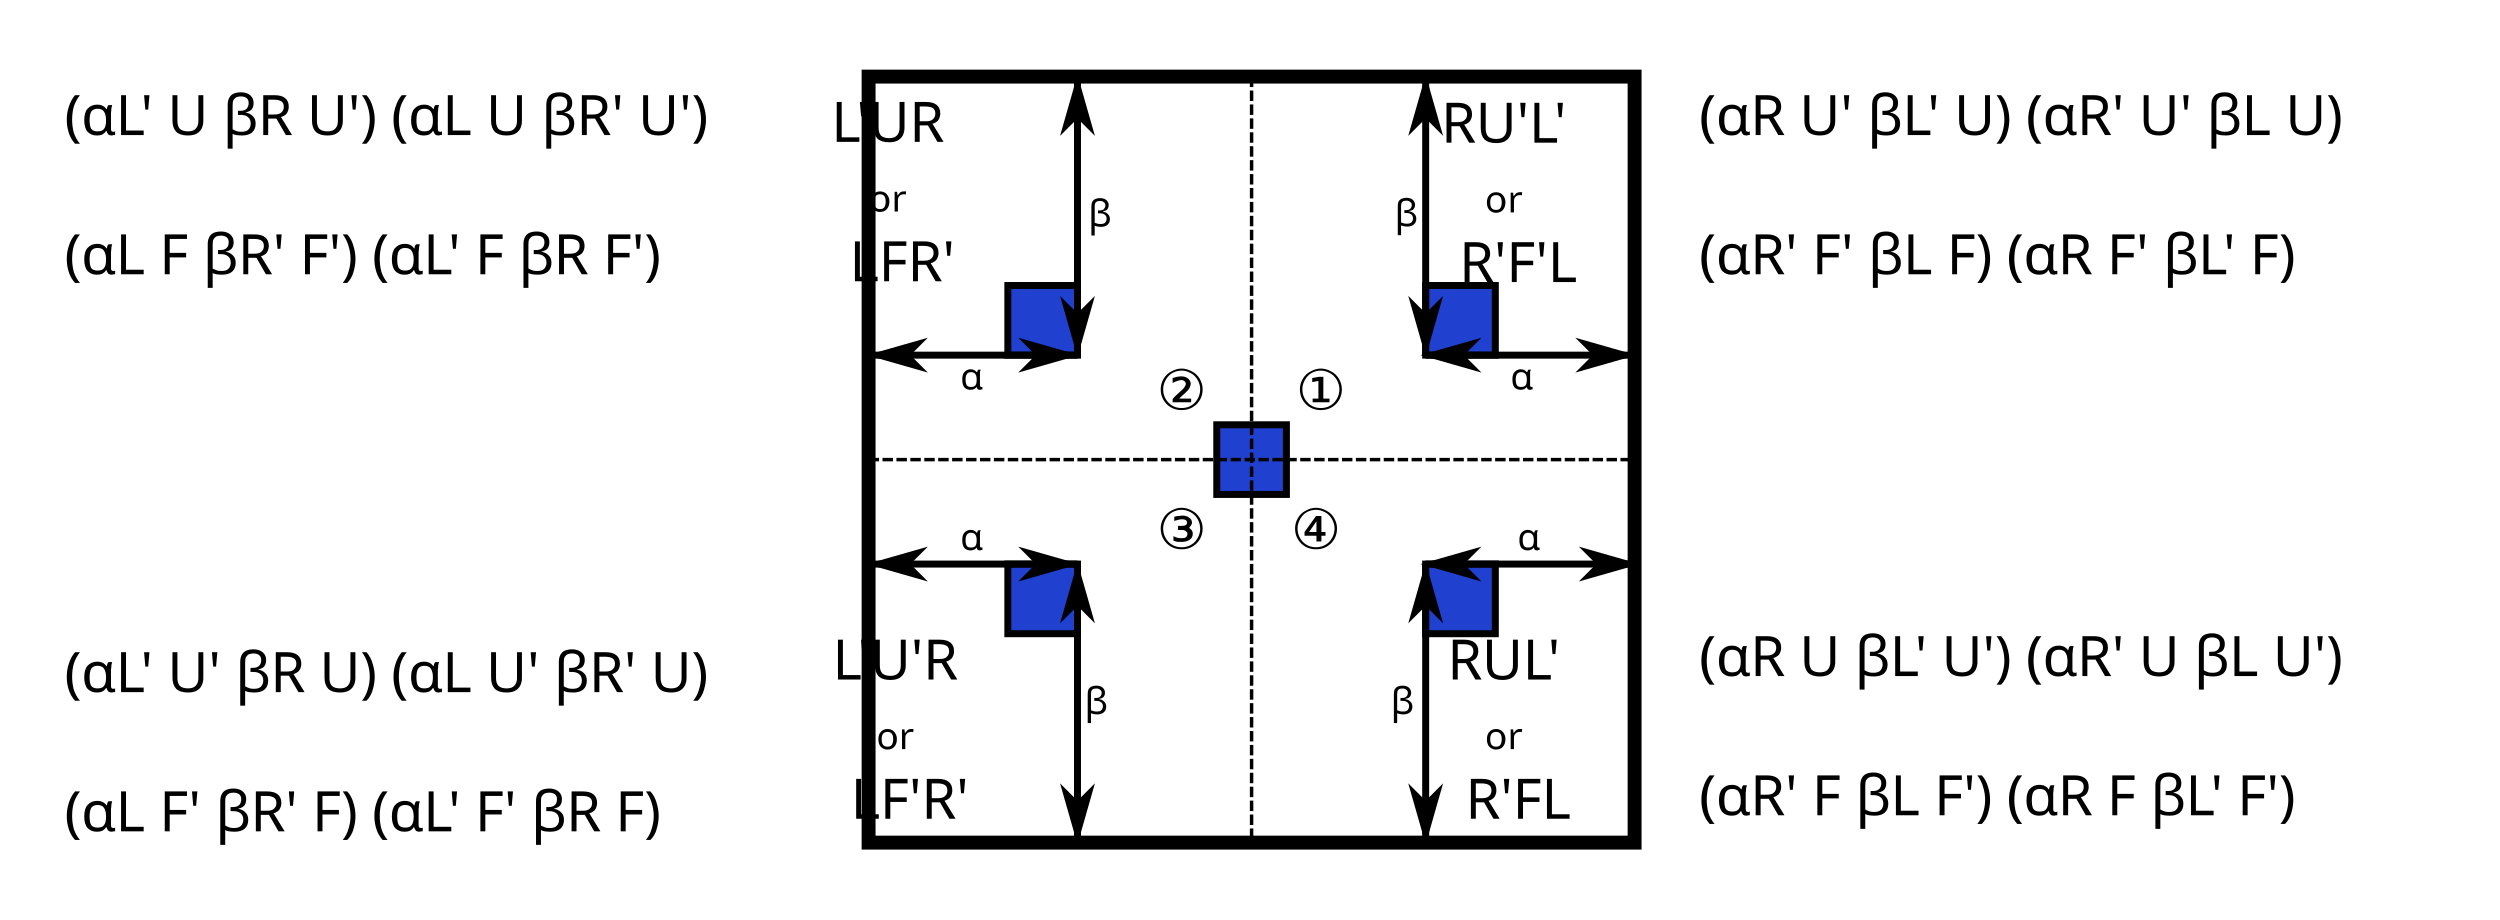
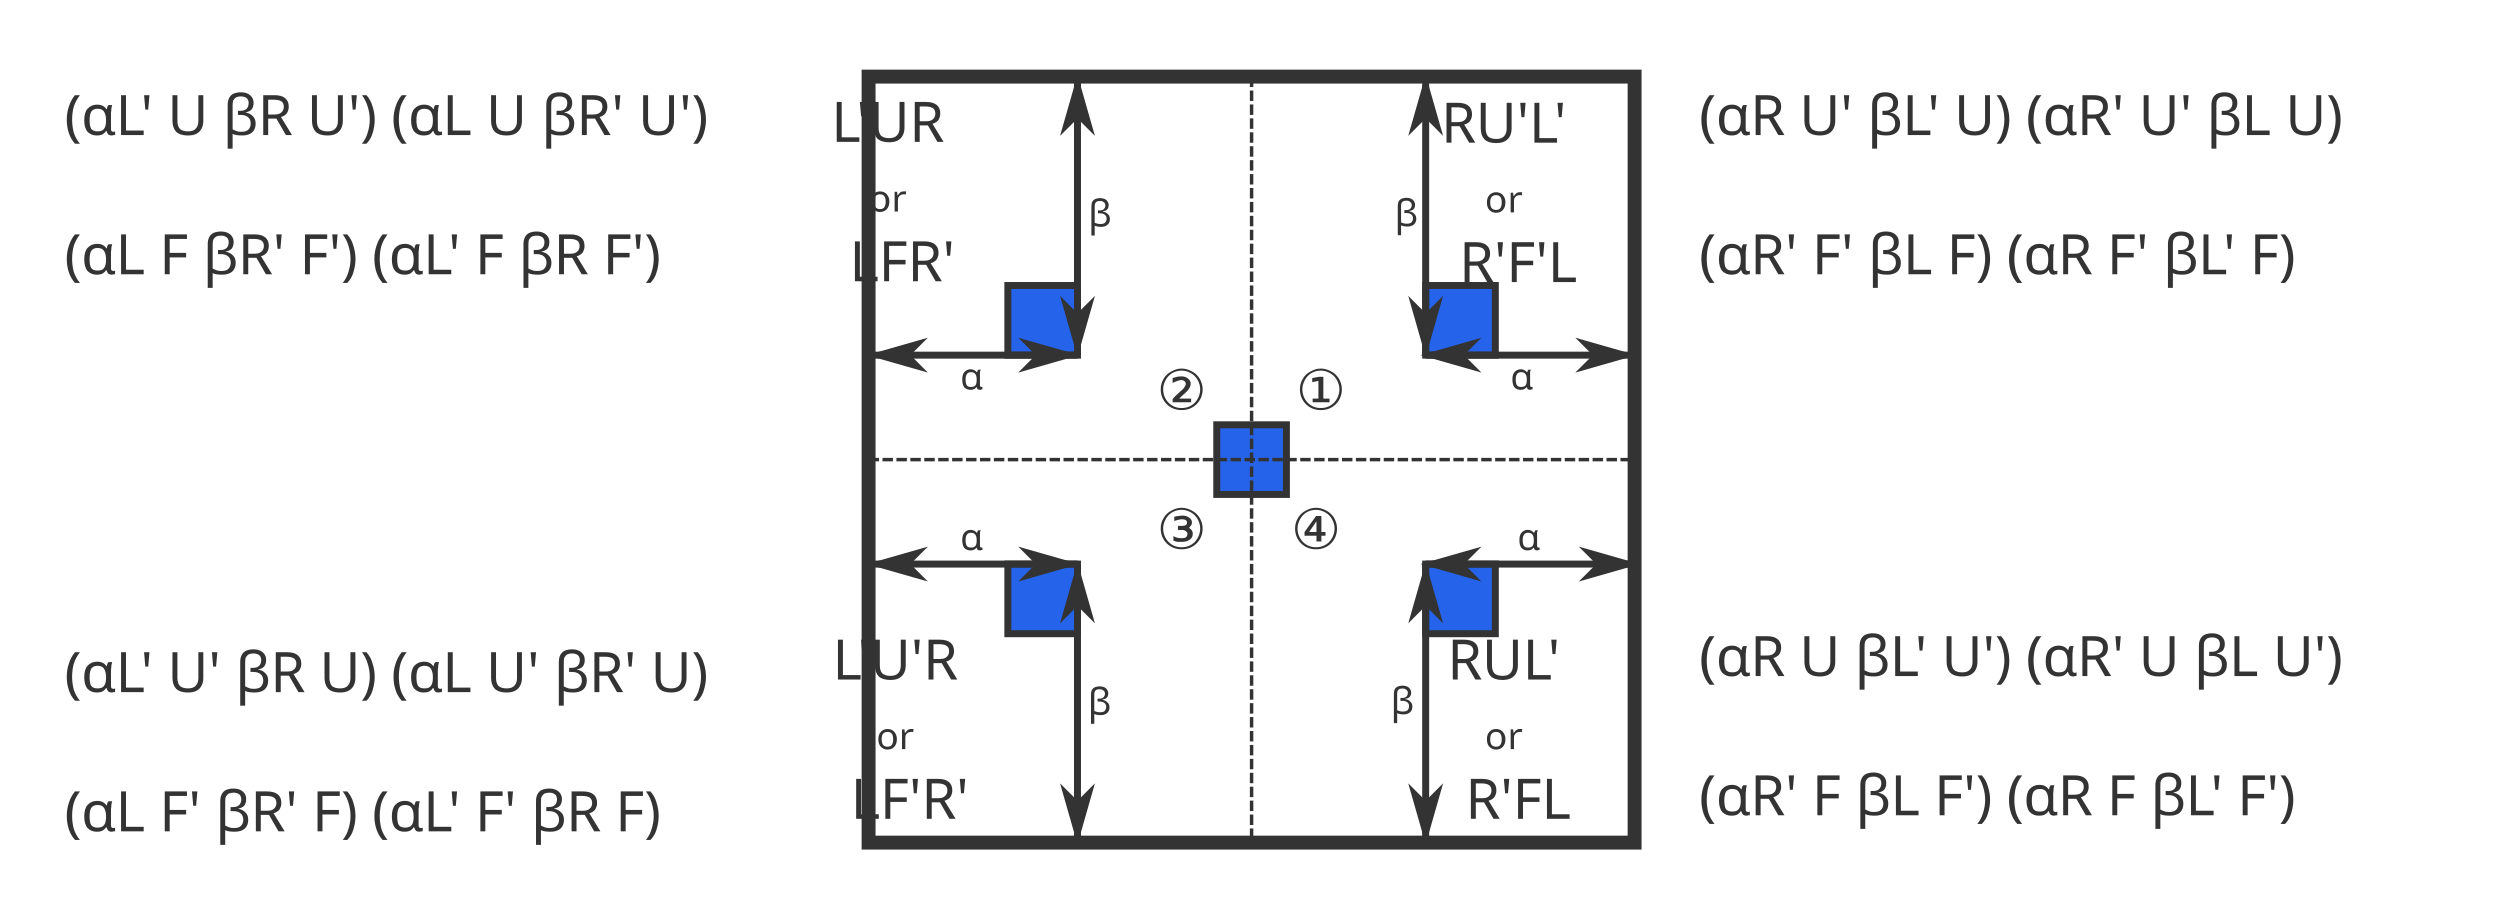
- <svg xmlns="http://www.w3.org/2000/svg" width="359" height="132" viewBox="0 0 94.985 34.925" version="1.1" id="svg1">
+ <svg xmlns="http://www.w3.org/2000/svg" viewBox="0 0 94.985 34.925" version="1.1" id="svg1">
  <defs id="defs1">
    <marker style="overflow:visible" id="marker17" refX="5.5" refY="0" orient="auto-start-reverse" markerWidth="1" markerHeight="1" viewBox="0 0 1 1" preserveAspectRatio="xMidYMid">
      <path style="fill:context-stroke;fill-rule:evenodd;stroke:none" d="M 0,0 5,-5 -12.5,0 5,5 Z" transform="scale(-0.5)" id="path17" />
    </marker>
    <marker style="overflow:visible" id="marker16" refX="5.5" refY="0" orient="auto-start-reverse" markerWidth="1" markerHeight="1" viewBox="0 0 1 1" preserveAspectRatio="xMidYMid">
      <path style="fill:context-stroke;fill-rule:evenodd;stroke:none" d="M 0,0 5,-5 -12.5,0 5,5 Z" transform="scale(-0.5)" id="path16" />
    </marker>
    <marker style="overflow:visible" id="marker15" refX="6" refY="0" orient="auto-start-reverse" markerWidth="1" markerHeight="1" viewBox="0 0 1 1" preserveAspectRatio="xMidYMid">
      <path style="fill:context-stroke;fill-rule:evenodd;stroke:none" d="M 0,0 5,-5 -12.5,0 5,5 Z" transform="scale(-0.5)" id="path15" />
    </marker>
    <marker style="overflow:visible" id="DartArrow" refX="6" refY="0" orient="auto-start-reverse" markerWidth="1" markerHeight="1" viewBox="0 0 1 1" preserveAspectRatio="xMidYMid">
      <path style="fill:context-stroke;fill-rule:evenodd;stroke:none" d="M 0,0 5,-5 -12.5,0 5,5 Z" transform="scale(-0.5)" id="path14" />
    </marker>
    <marker style="overflow:visible" id="marker16-0" refX="5.5" refY="0" orient="auto-start-reverse" markerWidth="1" markerHeight="1" viewBox="0 0 1 1" preserveAspectRatio="xMidYMid">
      <path style="fill:context-stroke;fill-rule:evenodd;stroke:none" d="M 0,0 5,-5 -12.5,0 5,5 Z" transform="scale(-0.5)" id="path16-2" />
    </marker>
    <marker style="overflow:visible" id="marker17-3" refX="6" refY="0" orient="auto-start-reverse" markerWidth="1" markerHeight="1" viewBox="0 0 1 1" preserveAspectRatio="xMidYMid">
      <path style="fill:context-stroke;fill-rule:evenodd;stroke:none" d="M 0,0 5,-5 -12.5,0 5,5 Z" transform="scale(-0.5)" id="path17-9" />
    </marker>
    <marker style="overflow:visible" id="marker16-9" refX="6" refY="0" orient="auto-start-reverse" markerWidth="1" markerHeight="1" viewBox="0 0 1 1" preserveAspectRatio="xMidYMid">
      <path style="fill:context-stroke;fill-rule:evenodd;stroke:none" d="M 0,0 5,-5 -12.5,0 5,5 Z" transform="scale(-0.5)" id="path16-8" />
    </marker>
    <marker style="overflow:visible" id="marker17-6" refX="6" refY="0" orient="auto-start-reverse" markerWidth="1" markerHeight="1" viewBox="0 0 1 1" preserveAspectRatio="xMidYMid">
      <path style="fill:context-stroke;fill-rule:evenodd;stroke:none" d="M 0,0 5,-5 -12.5,0 5,5 Z" transform="scale(-0.5)" id="path17-5" />
    </marker>
    <marker style="overflow:visible" id="marker16-03" refX="6" refY="0" orient="auto-start-reverse" markerWidth="1" markerHeight="1" viewBox="0 0 1 1" preserveAspectRatio="xMidYMid">
      <path style="fill:context-stroke;fill-rule:evenodd;stroke:none" d="M 0,0 5,-5 -12.5,0 5,5 Z" transform="scale(-0.5)" id="path16-9" />
    </marker>
    <marker style="overflow:visible" id="marker17-9" refX="6" refY="0" orient="auto-start-reverse" markerWidth="1" markerHeight="1" viewBox="0 0 1 1" preserveAspectRatio="xMidYMid">
      <path style="fill:context-stroke;fill-rule:evenodd;stroke:none" d="M 0,0 5,-5 -12.5,0 5,5 Z" transform="scale(-0.5)" id="path17-91" />
    </marker>
    <marker style="overflow:visible" id="DartArrow-5" refX="6" refY="0" orient="auto-start-reverse" markerWidth="1" markerHeight="1" viewBox="0 0 1 1" preserveAspectRatio="xMidYMid">
      <path style="fill:context-stroke;fill-rule:evenodd;stroke:none" d="M 0,0 5,-5 -12.5,0 5,5 Z" transform="scale(-0.5)" id="path14-5" />
    </marker>
    <marker style="overflow:visible" id="marker15-8" refX="6" refY="0" orient="auto-start-reverse" markerWidth="1" markerHeight="1" viewBox="0 0 1 1" preserveAspectRatio="xMidYMid">
      <path style="fill:context-stroke;fill-rule:evenodd;stroke:none" d="M 0,0 5,-5 -12.5,0 5,5 Z" transform="scale(-0.5)" id="path15-1" />
    </marker>
    <marker style="overflow:visible" id="DartArrow-8" refX="6" refY="0" orient="auto-start-reverse" markerWidth="1" markerHeight="1" viewBox="0 0 1 1" preserveAspectRatio="xMidYMid">
      <path style="fill:context-stroke;fill-rule:evenodd;stroke:none" d="M 0,0 5,-5 -12.5,0 5,5 Z" transform="scale(-0.5)" id="path14-4" />
    </marker>
    <marker style="overflow:visible" id="marker15-80" refX="6" refY="0" orient="auto-start-reverse" markerWidth="1" markerHeight="1" viewBox="0 0 1 1" preserveAspectRatio="xMidYMid">
      <path style="fill:context-stroke;fill-rule:evenodd;stroke:none" d="M 0,0 5,-5 -12.5,0 5,5 Z" transform="scale(-0.5)" id="path15-4" />
    </marker>
    <marker style="overflow:visible" id="DartArrow-6" refX="6" refY="0" orient="auto-start-reverse" markerWidth="1" markerHeight="1" viewBox="0 0 1 1" preserveAspectRatio="xMidYMid">
      <path style="fill:context-stroke;fill-rule:evenodd;stroke:none" d="M 0,0 5,-5 -12.5,0 5,5 Z" transform="scale(-0.5)" id="path14-9" />
    </marker>
    <marker style="overflow:visible" id="marker15-4" refX="6" refY="0" orient="auto-start-reverse" markerWidth="1" markerHeight="1" viewBox="0 0 1 1" preserveAspectRatio="xMidYMid">
      <path style="fill:context-stroke;fill-rule:evenodd;stroke:none" d="M 0,0 5,-5 -12.5,0 5,5 Z" transform="scale(-0.5)" id="path15-13" />
    </marker>
  </defs>
  <g id="layer1" transform="translate(-4.04105,-15.61042)">
-     <rect style="fill:#2040d0;fill-opacity:1;stroke:#000000;stroke-width:0.265;stroke-dasharray:none" id="rect1" width="2.646" height="2.646" x="50.271" y="31.75" />
-     <rect style="fill:#2040d0;fill-opacity:1;stroke:#000000;stroke-width:0.265;stroke-dasharray:none" id="rect1-7" width="2.646" height="2.646" x="58.208" y="26.458" />
-     <rect style="fill:#2040d0;fill-opacity:1;stroke:#000000;stroke-width:0.265;stroke-dasharray:none" id="rect1-0" width="2.646" height="2.646" x="42.333" y="26.458" />
-     <rect style="fill:#2040d0;fill-opacity:1;stroke:#000000;stroke-width:0.265;stroke-dasharray:none" id="rect1-71" width="2.646" height="2.646" x="42.333" y="37.042" />
-     <rect style="fill:#2040d0;fill-opacity:1;stroke:#000000;stroke-width:0.265;stroke-dasharray:none" id="rect1-5" width="2.646" height="2.646" x="58.208" y="37.042" />
-     <rect style="fill:none;stroke:#000000;stroke-width:0.529;stroke-dasharray:none" id="rect2" width="29.104" height="29.104" x="37.042" y="18.521" />
-     <path style="fill:none;fill-opacity:1;stroke:#000000;stroke-width:0.265;stroke-linecap:butt;stroke-linejoin:miter;stroke-dasharray:none;stroke-opacity:1;marker-start:url(#marker16);marker-end:url(#marker17)" d="m 58.208,37.042 h 7.937" id="path6" />
-     <path style="fill:none;fill-opacity:1;stroke:#000000;stroke-width:0.265;stroke-linecap:butt;stroke-linejoin:miter;stroke-dasharray:none;stroke-opacity:1;marker-start:url(#marker16-0);marker-end:url(#marker17-3)" d="m 58.208,29.104 h 7.937" id="path6-7" />
-     <path style="fill:none;fill-opacity:1;stroke:#000000;stroke-width:0.265;stroke-linecap:butt;stroke-linejoin:miter;stroke-dasharray:none;stroke-opacity:1;marker-start:url(#marker16-9);marker-end:url(#marker17-6)" d="m 37.042,29.104 h 7.937" id="path6-6" />
-     <path style="fill:none;fill-opacity:1;stroke:#000000;stroke-width:0.265;stroke-linecap:butt;stroke-linejoin:miter;stroke-dasharray:none;stroke-opacity:1;marker-start:url(#marker16-03);marker-end:url(#marker17-9)" d="m 37.042,37.042 h 7.937" id="path6-2" />
-     <path style="fill:none;stroke:#000000;stroke-width:0.265px;stroke-linecap:butt;stroke-linejoin:miter;stroke-opacity:1;marker-start:url(#DartArrow);marker-end:url(#marker15)" d="M 58.208,37.042 V 47.625" id="path9" />
-     <path style="fill:none;stroke:#000000;stroke-width:0.265px;stroke-linecap:butt;stroke-linejoin:miter;stroke-opacity:1;marker-start:url(#DartArrow-5);marker-end:url(#marker15-8)" d="M 58.208,18.521 V 29.104" id="path9-7" />
-     <path style="fill:none;stroke:#000000;stroke-width:0.265px;stroke-linecap:butt;stroke-linejoin:miter;stroke-opacity:1;marker-start:url(#DartArrow-8);marker-end:url(#marker15-80)" d="M 44.979,18.521 V 29.104" id="path9-0" />
-     <path style="fill:none;stroke:#000000;stroke-width:0.265px;stroke-linecap:butt;stroke-linejoin:miter;stroke-opacity:1;marker-start:url(#DartArrow-6);marker-end:url(#marker15-4)" d="M 44.979,37.042 V 47.625" id="path9-8" />
-     <path style="fill:none;stroke:#000000;stroke-width:0.132;stroke-linecap:butt;stroke-linejoin:miter;stroke-dasharray:0.397, 0.132;stroke-dashoffset:0;stroke-opacity:1" d="M 37.042,33.073 H 66.146" id="path19" />
-     <path style="fill:none;stroke:#000000;stroke-width:0.132;stroke-linecap:butt;stroke-linejoin:miter;stroke-dasharray:0.397, 0.132;stroke-dashoffset:0;stroke-opacity:1" d="M 51.594,18.521 V 47.625" id="path20" />
-     <text xml:space="preserve" style="font-style:normal;font-weight:normal;font-size:1.411px;line-height:1.25;font-family:sans-serif;fill:#000000;fill-opacity:1;stroke:none;stroke-width:0.265" x="61.69" y="36.51" id="text20">
-       <tspan id="tspan20" style="font-size:1.411px;stroke-width:0.265" x="61.69" y="36.51">α</tspan>
+     <rect style="fill:#2563eb;fill-opacity:1;stroke:#333333;stroke-width:0.265;stroke-dasharray:none;stroke-opacity:1" id="rect1" width="2.646" height="2.646" x="50.271" y="31.75" />
+     <rect style="fill:#2563eb;fill-opacity:1;stroke:#333333;stroke-width:0.265;stroke-dasharray:none;stroke-opacity:1" id="rect1-7" width="2.646" height="2.646" x="58.208" y="26.458" />
+     <rect style="fill:#2563eb;fill-opacity:1;stroke:#333333;stroke-width:0.265;stroke-dasharray:none;stroke-opacity:1" id="rect1-0" width="2.646" height="2.646" x="42.333" y="26.458" />
+     <rect style="fill:#2563eb;fill-opacity:1;stroke:#333333;stroke-width:0.265;stroke-dasharray:none;stroke-opacity:1" id="rect1-71" width="2.646" height="2.646" x="42.333" y="37.042" />
+     <rect style="fill:#2563eb;fill-opacity:1;stroke:#333333;stroke-width:0.265;stroke-dasharray:none;stroke-opacity:1" id="rect1-5" width="2.646" height="2.646" x="58.208" y="37.042" />
+     <rect style="fill:none;stroke:#333333;stroke-width:0.529;stroke-dasharray:none;stroke-opacity:1" id="rect2" width="29.104" height="29.104" x="37.042" y="18.521" />
+     <path style="fill:none;fill-opacity:1;stroke:#333333;stroke-width:0.265;stroke-linecap:butt;stroke-linejoin:miter;stroke-dasharray:none;stroke-opacity:1;marker-start:url(#marker16);marker-end:url(#marker17)" d="m 58.208,37.042 h 7.937" id="path6" />
+     <path style="fill:none;fill-opacity:1;stroke:#333333;stroke-width:0.265;stroke-linecap:butt;stroke-linejoin:miter;stroke-dasharray:none;stroke-opacity:1;marker-start:url(#marker16-0);marker-end:url(#marker17-3)" d="m 58.208,29.104 h 7.937" id="path6-7" />
+     <path style="fill:none;fill-opacity:1;stroke:#333333;stroke-width:0.265;stroke-linecap:butt;stroke-linejoin:miter;stroke-dasharray:none;stroke-opacity:1;marker-start:url(#marker16-9);marker-end:url(#marker17-6)" d="m 37.042,29.104 h 7.937" id="path6-6" />
+     <path style="fill:none;fill-opacity:1;stroke:#333333;stroke-width:0.265;stroke-linecap:butt;stroke-linejoin:miter;stroke-dasharray:none;stroke-opacity:1;marker-start:url(#marker16-03);marker-end:url(#marker17-9)" d="m 37.042,37.042 h 7.937" id="path6-2" />
+     <path style="fill:none;stroke:#333333;stroke-width:0.265px;stroke-linecap:butt;stroke-linejoin:miter;stroke-opacity:1;marker-start:url(#DartArrow);marker-end:url(#marker15)" d="M 58.208,37.042 V 47.625" id="path9" />
+     <path style="fill:none;stroke:#333333;stroke-width:0.265px;stroke-linecap:butt;stroke-linejoin:miter;stroke-opacity:1;marker-start:url(#DartArrow-5);marker-end:url(#marker15-8)" d="M 58.208,18.521 V 29.104" id="path9-7" />
+     <path style="fill:none;stroke:#333333;stroke-width:0.265px;stroke-linecap:butt;stroke-linejoin:miter;stroke-opacity:1;marker-start:url(#DartArrow-8);marker-end:url(#marker15-80)" d="M 44.979,18.521 V 29.104" id="path9-0" />
+     <path style="fill:none;stroke:#333333;stroke-width:0.265px;stroke-linecap:butt;stroke-linejoin:miter;stroke-opacity:1;marker-start:url(#DartArrow-6);marker-end:url(#marker15-4)" d="M 44.979,37.042 V 47.625" id="path9-8" />
+     <path style="fill:none;stroke:#333333;stroke-width:0.132;stroke-linecap:butt;stroke-linejoin:miter;stroke-dasharray:0.397, 0.132;stroke-dashoffset:0;stroke-opacity:1" d="M 37.042,33.073 H 66.146" id="path19" />
+     <path style="fill:none;stroke:#333333;stroke-width:0.132;stroke-linecap:butt;stroke-linejoin:miter;stroke-dasharray:0.397, 0.132;stroke-dashoffset:0;stroke-opacity:1" d="M 51.594,18.521 V 47.625" id="path20" />
+     <text xml:space="preserve" style="font-style:normal;font-weight:normal;font-size:1.411px;line-height:1.25;font-family:'LXGW WenKai';fill:#333333;fill-opacity:1;stroke:none;stroke-width:0.265;-inkscape-font-specification:'LXGW WenKai';font-stretch:normal;font-variant:normal" x="61.69" y="36.51" id="text20">
+       <tspan id="tspan20" style="font-size:1.411px;stroke-width:0.265;fill:#333333;fill-opacity:1;-inkscape-font-specification:'LXGW WenKai';font-family:'LXGW WenKai';font-weight:normal;font-style:normal;font-stretch:normal;font-variant:normal" x="61.69" y="36.51">α</tspan>
    </text>
-     <text xml:space="preserve" style="font-style:normal;font-weight:normal;font-size:1.411px;line-height:1.25;font-family:sans-serif;fill:#000000;fill-opacity:1;stroke:none;stroke-width:0.265" x="61.425" y="30.406" id="text20-5">
-       <tspan id="tspan20-4" style="font-size:1.411px;stroke-width:0.265" x="61.425" y="30.406">α</tspan>
+     <text xml:space="preserve" style="font-style:normal;font-weight:normal;font-size:1.411px;line-height:1.25;font-family:'LXGW WenKai';fill:#333333;fill-opacity:1;stroke:none;stroke-width:0.265;-inkscape-font-specification:'LXGW WenKai';font-stretch:normal;font-variant:normal" x="61.425" y="30.406" id="text20-5">
+       <tspan id="tspan20-4" style="font-size:1.411px;stroke-width:0.265;fill:#333333;fill-opacity:1;-inkscape-font-specification:'LXGW WenKai';font-family:'LXGW WenKai';font-weight:normal;font-style:normal;font-stretch:normal;font-variant:normal" x="61.425" y="30.406">α</tspan>
    </text>
-     <text xml:space="preserve" style="font-style:normal;font-weight:normal;font-size:1.411px;line-height:1.25;font-family:sans-serif;fill:#000000;fill-opacity:1;stroke:none;stroke-width:0.265" x="40.523" y="36.51" id="text20-6">
-       <tspan id="tspan20-7" style="font-size:1.411px;stroke-width:0.265" x="40.523" y="36.51">α</tspan>
+     <text xml:space="preserve" style="font-style:normal;font-weight:normal;font-size:1.411px;line-height:1.25;font-family:'LXGW WenKai';fill:#333333;fill-opacity:1;stroke:none;stroke-width:0.265;-inkscape-font-specification:'LXGW WenKai';font-stretch:normal;font-variant:normal" x="40.523" y="36.51" id="text20-6">
+       <tspan id="tspan20-7" style="font-size:1.411px;stroke-width:0.265;fill:#333333;fill-opacity:1;-inkscape-font-specification:'LXGW WenKai';font-family:'LXGW WenKai';font-weight:normal;font-style:normal;font-stretch:normal;font-variant:normal" x="40.523" y="36.51">α</tspan>
    </text>
-     <text xml:space="preserve" style="font-style:normal;font-weight:normal;font-size:1.411px;line-height:1.25;font-family:sans-serif;fill:#000000;fill-opacity:1;stroke:none;stroke-width:0.265" x="45.244" y="42.741" id="text20-7">
-       <tspan id="tspan20-1" style="font-size:1.411px;stroke-width:0.265" x="45.244" y="42.741">β</tspan>
+     <text xml:space="preserve" style="font-style:normal;font-weight:normal;font-size:1.411px;line-height:1.25;font-family:'LXGW WenKai';fill:#333333;fill-opacity:1;stroke:none;stroke-width:0.265;-inkscape-font-specification:'LXGW WenKai';font-stretch:normal;font-variant:normal" x="45.367" y="42.765" id="text20-7">
+       <tspan id="tspan20-1" style="font-size:1.411px;fill:#333333;fill-opacity:1;stroke-width:0.265;-inkscape-font-specification:'LXGW WenKai';font-family:'LXGW WenKai';font-weight:normal;font-style:normal;font-stretch:normal;font-variant:normal" x="45.367" y="42.765">β</tspan>
    </text>
-     <text xml:space="preserve" style="font-style:normal;font-weight:normal;font-size:1.411px;line-height:1.25;font-family:sans-serif;fill:#000000;fill-opacity:1;stroke:none;stroke-width:0.265" x="56.876" y="42.74" id="text20-7-4">
-       <tspan id="tspan20-1-8" style="font-size:1.411px;stroke-width:0.265" x="56.876" y="42.74">β</tspan>
+     <text xml:space="preserve" style="font-style:normal;font-weight:normal;font-size:1.411px;line-height:1.25;font-family:'LXGW WenKai';fill:#333333;fill-opacity:1;stroke:none;stroke-width:0.265;-inkscape-font-specification:'LXGW WenKai';font-stretch:normal;font-variant:normal" x="56.876" y="42.74" id="text20-7-4">
+       <tspan id="tspan20-1-8" style="font-size:1.411px;stroke-width:0.265;fill:#333333;fill-opacity:1;-inkscape-font-specification:'LXGW WenKai';font-family:'LXGW WenKai';font-weight:normal;font-style:normal;font-stretch:normal;font-variant:normal" x="56.876" y="42.74">β</tspan>
    </text>
-     <text xml:space="preserve" style="font-style:normal;font-weight:normal;font-size:1.411px;line-height:1.25;font-family:sans-serif;fill:#000000;fill-opacity:1;stroke:none;stroke-width:0.265" x="45.381" y="24.216" id="text20-7-0">
-       <tspan id="tspan20-1-6" style="font-size:1.411px;stroke-width:0.265" x="45.381" y="24.216">β</tspan>
+     <text xml:space="preserve" style="font-style:normal;font-weight:normal;font-size:1.411px;line-height:1.25;font-family:'LXGW WenKai';fill:#333333;fill-opacity:1;stroke:none;stroke-width:0.265;-inkscape-font-specification:'LXGW WenKai';font-stretch:normal;font-variant:normal" x="45.381" y="24.216" id="text20-7-0">
+       <tspan id="tspan20-1-6" style="font-size:1.411px;stroke-width:0.265;fill:#333333;fill-opacity:1;-inkscape-font-specification:'LXGW WenKai';font-family:'LXGW WenKai';font-weight:normal;font-style:normal;font-stretch:normal;font-variant:normal" x="45.381" y="24.216">β</tspan>
    </text>
-     <text xml:space="preserve" style="font-style:normal;font-weight:normal;font-size:1.411px;line-height:1.25;font-family:sans-serif;fill:#000000;fill-opacity:1;stroke:none;stroke-width:0.265" x="57.022" y="24.203" id="text20-7-2">
-       <tspan id="tspan20-1-2" style="font-size:1.411px;stroke-width:0.265" x="57.022" y="24.203">β</tspan>
+     <text xml:space="preserve" style="font-style:normal;font-weight:normal;font-size:1.411px;line-height:1.25;font-family:'LXGW WenKai';fill:#333333;fill-opacity:1;stroke:none;stroke-width:0.265;-inkscape-font-specification:'LXGW WenKai';font-stretch:normal;font-variant:normal" x="57.022" y="24.203" id="text20-7-2">
+       <tspan id="tspan20-1-2" style="font-size:1.411px;stroke-width:0.265;fill:#333333;fill-opacity:1;-inkscape-font-specification:'LXGW WenKai';font-family:'LXGW WenKai';font-weight:normal;font-style:normal;font-stretch:normal;font-variant:normal" x="57.022" y="24.203">β</tspan>
    </text>
-     <text xml:space="preserve" style="font-style:normal;font-weight:normal;font-size:1.411px;line-height:1.25;font-family:sans-serif;fill:#000000;fill-opacity:1;stroke:none;stroke-width:0.265" x="40.523" y="30.406" id="text20-3">
-       <tspan id="tspan20-5" style="font-size:1.411px;stroke-width:0.265" x="40.523" y="30.406">α</tspan>
+     <text xml:space="preserve" style="font-style:normal;font-weight:normal;font-size:1.411px;line-height:1.25;font-family:'LXGW WenKai';fill:#333333;fill-opacity:1;stroke:none;stroke-width:0.265;-inkscape-font-specification:'LXGW WenKai';font-stretch:normal;font-variant:normal" x="40.523" y="30.406" id="text20-3">
+       <tspan id="tspan20-5" style="font-size:1.411px;stroke-width:0.265;fill:#333333;fill-opacity:1;-inkscape-font-specification:'LXGW WenKai';font-family:'LXGW WenKai';font-weight:normal;font-style:normal;font-stretch:normal;font-variant:normal" x="40.523" y="30.406">α</tspan>
    </text>
-     <text xml:space="preserve" style="font-size:2.117px;line-height:1.25;font-family:sans-serif;stroke-width:0.265" x="63.102" y="41.428" id="text21">
-       <tspan id="tspan21" style="text-align:center;text-anchor:middle;stroke-width:0.265" x="63.102" y="41.428">RUL'</tspan>
-       <tspan style="font-size:1.411px;text-align:center;text-anchor:middle;stroke-width:0.265" x="63.102" y="44.074" id="tspan22">or</tspan>
-       <tspan style="text-align:center;text-anchor:middle;stroke-width:0.265" x="63.102" y="46.72" id="tspan23">R'FL</tspan>
+     <text xml:space="preserve" style="font-size:2.117px;line-height:1.25;font-family:'LXGW WenKai';stroke-width:0.265;fill:#333333;fill-opacity:1;-inkscape-font-specification:'LXGW WenKai';font-weight:normal;font-style:normal;font-stretch:normal;font-variant:normal" x="63.102" y="41.428" id="text21">
+       <tspan id="tspan21" style="text-align:center;text-anchor:middle;stroke-width:0.265;fill:#333333;fill-opacity:1;-inkscape-font-specification:'LXGW WenKai';font-family:'LXGW WenKai';font-weight:normal;font-style:normal;font-stretch:normal;font-variant:normal" x="63.102" y="41.428">RUL'</tspan>
+       <tspan style="font-size:1.411px;text-align:center;text-anchor:middle;stroke-width:0.265;fill:#333333;fill-opacity:1;-inkscape-font-specification:'LXGW WenKai';font-family:'LXGW WenKai';font-weight:normal;font-style:normal;font-stretch:normal;font-variant:normal" x="63.102" y="44.074" id="tspan22">or</tspan>
+       <tspan style="text-align:center;text-anchor:middle;stroke-width:0.265;fill:#333333;fill-opacity:1;-inkscape-font-specification:'LXGW WenKai';font-family:'LXGW WenKai';font-weight:normal;font-style:normal;font-stretch:normal;font-variant:normal" x="63.102" y="46.72" id="tspan23">R'FL</tspan>
    </text>
-     <text xml:space="preserve" style="font-size:2.117px;line-height:1.25;font-family:sans-serif;text-align:start;text-anchor:start;stroke-width:0.265" x="68.605" y="41.296" id="text21-9">
-       <tspan id="tspan21-8" style="text-align:start;text-anchor:start;stroke-width:0.265" x="68.605" y="41.296">(αR U βL' U') (αR' U βL U')</tspan>
-       <tspan style="font-size:1.411px;text-align:start;text-anchor:start;stroke-width:0.265" x="68.605" y="43.942" id="tspan22-1" />
-       <tspan style="text-align:start;text-anchor:start;stroke-width:0.265" x="68.605" y="46.587" id="tspan23-1">(αR' F βL F') (αR F βL' F')</tspan>
+     <text xml:space="preserve" style="font-size:2.117px;line-height:1.25;font-family:'LXGW WenKai';text-align:start;text-anchor:start;stroke-width:0.265;fill:#333333;fill-opacity:1;-inkscape-font-specification:'LXGW WenKai';font-weight:normal;font-style:normal;font-stretch:normal;font-variant:normal" x="68.605" y="41.296" id="text21-9">
+       <tspan id="tspan21-8" style="text-align:start;text-anchor:start;stroke-width:0.265;fill:#333333;fill-opacity:1;-inkscape-font-specification:'LXGW WenKai';font-family:'LXGW WenKai';font-weight:normal;font-style:normal;font-stretch:normal;font-variant:normal" x="68.605" y="41.296">(αR U βL' U') (αR' U βL U')</tspan>
+       <tspan style="font-size:1.411px;text-align:start;text-anchor:start;stroke-width:0.265;fill:#333333;fill-opacity:1;-inkscape-font-specification:'LXGW WenKai';font-family:'LXGW WenKai';font-weight:normal;font-style:normal;font-stretch:normal;font-variant:normal" x="68.605" y="43.942" id="tspan22-1" />
+       <tspan style="text-align:start;text-anchor:start;stroke-width:0.265;fill:#333333;fill-opacity:1;-inkscape-font-specification:'LXGW WenKai';font-family:'LXGW WenKai';font-weight:normal;font-style:normal;font-stretch:normal;font-variant:normal" x="68.605" y="46.587" id="tspan23-1">(αR' F βL F') (αR F βL' F')</tspan>
    </text>
-     <text xml:space="preserve" style="font-size:2.117px;line-height:1.25;font-family:sans-serif;text-align:start;text-anchor:start;stroke-width:0.265" x="68.605" y="20.741" id="text21-9-8">
-       <tspan id="tspan21-8-4" style="text-align:start;text-anchor:start;stroke-width:0.265" x="68.605" y="20.741">(αR U' βL' U) (αR' U' βL U)</tspan>
-       <tspan style="font-size:1.411px;text-align:start;text-anchor:start;stroke-width:0.265" x="68.605" y="23.387" id="tspan22-1-5" />
-       <tspan style="text-align:start;text-anchor:start;stroke-width:0.265" x="68.605" y="26.033" id="tspan23-1-8">(αR' F' βL F) (αR F' βL' F)</tspan>
+     <text xml:space="preserve" style="font-size:2.117px;line-height:1.25;font-family:'LXGW WenKai';text-align:start;text-anchor:start;stroke-width:0.265;fill:#333333;fill-opacity:1;-inkscape-font-specification:'LXGW WenKai';font-weight:normal;font-style:normal;font-stretch:normal;font-variant:normal" x="68.605" y="20.741" id="text21-9-8">
+       <tspan id="tspan21-8-4" style="text-align:start;text-anchor:start;stroke-width:0.265;fill:#333333;fill-opacity:1;-inkscape-font-specification:'LXGW WenKai';font-family:'LXGW WenKai';font-weight:normal;font-style:normal;font-stretch:normal;font-variant:normal" x="68.605" y="20.741">(αR U' βL' U) (αR' U' βL U)</tspan>
+       <tspan style="font-size:1.411px;text-align:start;text-anchor:start;stroke-width:0.265;fill:#333333;fill-opacity:1;-inkscape-font-specification:'LXGW WenKai';font-family:'LXGW WenKai';font-weight:normal;font-style:normal;font-stretch:normal;font-variant:normal" x="68.605" y="23.387" id="tspan22-1-5" />
+       <tspan style="text-align:start;text-anchor:start;stroke-width:0.265;fill:#333333;fill-opacity:1;-inkscape-font-specification:'LXGW WenKai';font-family:'LXGW WenKai';font-weight:normal;font-style:normal;font-stretch:normal;font-variant:normal" x="68.605" y="26.033" id="tspan23-1-8">(αR' F' βL F) (αR F' βL' F)</tspan>
    </text>
-     <text xml:space="preserve" style="font-size:2.117px;line-height:1.25;font-family:sans-serif;stroke-width:0.265" x="63.102" y="21.034" id="text21-6">
-       <tspan id="tspan21-0" style="text-align:center;text-anchor:middle;stroke-width:0.265" x="63.102" y="21.034">RU'L'</tspan>
-       <tspan style="font-size:1.411px;text-align:center;text-anchor:middle;stroke-width:0.265" x="63.102" y="23.68" id="tspan22-4">or</tspan>
-       <tspan style="text-align:center;text-anchor:middle;stroke-width:0.265" x="63.102" y="26.326" id="tspan23-0">R'F'L</tspan>
+     <text xml:space="preserve" style="font-size:2.117px;line-height:1.25;font-family:'LXGW WenKai';stroke-width:0.265;fill:#333333;fill-opacity:1;-inkscape-font-specification:'LXGW WenKai';font-weight:normal;font-style:normal;font-stretch:normal;font-variant:normal" x="63.102" y="21.034" id="text21-6">
+       <tspan id="tspan21-0" style="text-align:center;text-anchor:middle;stroke-width:0.265;fill:#333333;fill-opacity:1;-inkscape-font-specification:'LXGW WenKai';font-family:'LXGW WenKai';font-weight:normal;font-style:normal;font-stretch:normal;font-variant:normal" x="63.102" y="21.034">RU'L'</tspan>
+       <tspan style="font-size:1.411px;text-align:center;text-anchor:middle;stroke-width:0.265;fill:#333333;fill-opacity:1;-inkscape-font-specification:'LXGW WenKai';font-family:'LXGW WenKai';font-weight:normal;font-style:normal;font-stretch:normal;font-variant:normal" x="63.102" y="23.68" id="tspan22-4">or</tspan>
+       <tspan style="text-align:center;text-anchor:middle;stroke-width:0.265;fill:#333333;fill-opacity:1;-inkscape-font-specification:'LXGW WenKai';font-family:'LXGW WenKai';font-weight:normal;font-style:normal;font-stretch:normal;font-variant:normal" x="63.102" y="26.326" id="tspan23-0">R'F'L</tspan>
    </text>
-     <text xml:space="preserve" style="font-size:2.117px;line-height:1.25;font-family:sans-serif;stroke-width:0.265" x="39.697" y="21.002" id="text21-6-5">
-       <tspan id="tspan21-0-8" style="text-align:center;text-anchor:middle;stroke-width:0.265" x="39.697" y="21.002">L'UR</tspan>
-       <tspan style="font-size:1.411px;text-align:center;text-anchor:middle;stroke-width:0.265" x="39.697" y="23.648" id="tspan22-4-9">or</tspan>
-       <tspan style="text-align:center;text-anchor:middle;stroke-width:0.265" x="39.697" y="26.294" id="tspan23-0-6">LFR'</tspan>
+     <text xml:space="preserve" style="font-size:2.117px;line-height:1.25;font-family:'LXGW WenKai';stroke-width:0.265;fill:#333333;fill-opacity:1;-inkscape-font-specification:'LXGW WenKai';font-weight:normal;font-style:normal;font-stretch:normal;font-variant:normal" x="39.697" y="21.002" id="text21-6-5">
+       <tspan id="tspan21-0-8" style="text-align:center;text-anchor:middle;stroke-width:0.265;fill:#333333;fill-opacity:1;-inkscape-font-specification:'LXGW WenKai';font-family:'LXGW WenKai';font-weight:normal;font-style:normal;font-stretch:normal;font-variant:normal" x="39.697" y="21.002">L'UR</tspan>
+       <tspan style="font-size:1.411px;text-align:center;text-anchor:middle;stroke-width:0.265;fill:#333333;fill-opacity:1;-inkscape-font-specification:'LXGW WenKai';font-family:'LXGW WenKai';font-weight:normal;font-style:normal;font-stretch:normal;font-variant:normal" x="39.697" y="23.648" id="tspan22-4-9">or</tspan>
+       <tspan style="text-align:center;text-anchor:middle;stroke-width:0.265;fill:#333333;fill-opacity:1;-inkscape-font-specification:'LXGW WenKai';font-family:'LXGW WenKai';font-weight:normal;font-style:normal;font-stretch:normal;font-variant:normal" x="39.697" y="26.294" id="tspan23-0-6">LFR'</tspan>
    </text>
-     <text xml:space="preserve" style="font-size:2.117px;line-height:1.25;font-family:sans-serif;stroke-width:0.265" x="39.981" y="41.428" id="text21-0">
-       <tspan id="tspan21-5" style="text-align:center;text-anchor:middle;stroke-width:0.265" x="39.981" y="41.428">L'U'R</tspan>
-       <tspan style="font-size:1.411px;text-align:center;text-anchor:middle;stroke-width:0.265" x="39.981" y="44.074" id="tspan22-5">or</tspan>
-       <tspan style="text-align:center;text-anchor:middle;stroke-width:0.265" x="39.981" y="46.72" id="tspan23-6">LF'R'</tspan>
+     <text xml:space="preserve" style="font-size:2.117px;line-height:1.25;font-family:'LXGW WenKai';stroke-width:0.265;fill:#333333;fill-opacity:1;-inkscape-font-specification:'LXGW WenKai';font-weight:normal;font-style:normal;font-stretch:normal;font-variant:normal" x="39.981" y="41.428" id="text21-0">
+       <tspan id="tspan21-5" style="text-align:center;text-anchor:middle;stroke-width:0.265;fill:#333333;fill-opacity:1;-inkscape-font-specification:'LXGW WenKai';font-family:'LXGW WenKai';font-weight:normal;font-style:normal;font-stretch:normal;font-variant:normal" x="39.981" y="41.428">L'U'R</tspan>
+       <tspan style="font-size:1.411px;text-align:center;text-anchor:middle;stroke-width:0.265;fill:#333333;fill-opacity:1;-inkscape-font-specification:'LXGW WenKai';font-family:'LXGW WenKai';font-weight:normal;font-style:normal;font-stretch:normal;font-variant:normal" x="39.981" y="44.074" id="tspan22-5">or</tspan>
+       <tspan style="text-align:center;text-anchor:middle;stroke-width:0.265;fill:#333333;fill-opacity:1;-inkscape-font-specification:'LXGW WenKai';font-family:'LXGW WenKai';font-weight:normal;font-style:normal;font-stretch:normal;font-variant:normal" x="39.981" y="46.72" id="tspan23-6">LF'R'</tspan>
    </text>
-     <text xml:space="preserve" style="font-size:2.117px;line-height:1.25;font-family:sans-serif;stroke-width:0.265" x="53.274" y="31.174" id="text25">
-       <tspan id="tspan25" style="stroke-width:0.265" x="53.274" y="31.174">①</tspan>
+     <text xml:space="preserve" style="font-size:2.117px;line-height:1.25;font-family:'LXGW WenKai';stroke-width:0.265;fill:#333333;fill-opacity:1;-inkscape-font-specification:'LXGW WenKai';font-weight:normal;font-style:normal;font-stretch:normal;font-variant:normal" x="53.274" y="31.174" id="text25">
+       <tspan id="tspan25" style="stroke-width:0.265;fill:#333333;fill-opacity:1;-inkscape-font-specification:'LXGW WenKai';font-family:'LXGW WenKai';font-weight:normal;font-style:normal;font-stretch:normal;font-variant:normal" x="53.274" y="31.174">①</tspan>
    </text>
-     <text xml:space="preserve" style="font-size:2.117px;line-height:1.25;font-family:sans-serif;stroke-width:0.265" x="47.983" y="31.174" id="text26">
-       <tspan id="tspan26" style="stroke-width:0.265" x="47.983" y="31.174">②</tspan>
+     <text xml:space="preserve" style="font-size:2.117px;line-height:1.25;font-family:'LXGW WenKai';stroke-width:0.265;fill:#333333;fill-opacity:1;-inkscape-font-specification:'LXGW WenKai';font-weight:normal;font-style:normal;font-stretch:normal;font-variant:normal" x="47.983" y="31.174" id="text26">
+       <tspan id="tspan26" style="stroke-width:0.265;fill:#333333;fill-opacity:1;-inkscape-font-specification:'LXGW WenKai';font-family:'LXGW WenKai';font-weight:normal;font-style:normal;font-stretch:normal;font-variant:normal" x="47.983" y="31.174">②</tspan>
    </text>
-     <text xml:space="preserve" style="font-size:2.117px;line-height:1.25;font-family:sans-serif;stroke-width:0.265" x="47.983" y="36.466" id="text27">
-       <tspan id="tspan27" style="stroke-width:0.265" x="47.983" y="36.466">③</tspan>
+     <text xml:space="preserve" style="font-size:2.117px;line-height:1.25;font-family:'LXGW WenKai';stroke-width:0.265;fill:#333333;fill-opacity:1;-inkscape-font-specification:'LXGW WenKai';font-weight:normal;font-style:normal;font-stretch:normal;font-variant:normal" x="47.983" y="36.466" id="text27">
+       <tspan id="tspan27" style="stroke-width:0.265;fill:#333333;fill-opacity:1;-inkscape-font-specification:'LXGW WenKai';font-family:'LXGW WenKai';font-weight:normal;font-style:normal;font-stretch:normal;font-variant:normal" x="47.983" y="36.466">③</tspan>
    </text>
-     <text xml:space="preserve" style="font-size:2.117px;line-height:1.25;font-family:sans-serif;stroke-width:0.265" x="53.088" y="36.466" id="text28">
-       <tspan id="tspan28" style="stroke-width:0.265" x="53.088" y="36.466">④</tspan>
+     <text xml:space="preserve" style="font-size:2.117px;line-height:1.25;font-family:'LXGW WenKai';stroke-width:0.265;fill:#333333;fill-opacity:1;-inkscape-font-specification:'LXGW WenKai';font-weight:normal;font-style:normal;font-stretch:normal;font-variant:normal" x="53.088" y="36.466" id="text28">
+       <tspan id="tspan28" style="stroke-width:0.265;fill:#333333;fill-opacity:1;-inkscape-font-specification:'LXGW WenKai';font-family:'LXGW WenKai';font-weight:normal;font-style:normal;font-stretch:normal;font-variant:normal" x="53.088" y="36.466">④</tspan>
    </text>
-     <text xml:space="preserve" style="font-size:2.117px;line-height:1.25;font-family:sans-serif;text-align:start;text-anchor:start;stroke-width:0.265" x="6.5" y="20.741" id="text21-9-8-6">
-       <tspan id="tspan21-8-4-8" style="text-align:start;text-anchor:start;stroke-width:0.265" x="6.5" y="20.741">(αL' U βR U') (αL U βR' U')</tspan>
-       <tspan style="font-size:1.411px;text-align:start;text-anchor:start;stroke-width:0.265" x="6.5" y="23.387" id="tspan22-1-5-2" />
-       <tspan style="text-align:start;text-anchor:start;stroke-width:0.265" x="6.5" y="26.033" id="tspan23-1-8-9">(αL F βR' F') (αL' F βR F')</tspan>
+     <text xml:space="preserve" style="font-size:2.117px;line-height:1.25;font-family:'LXGW WenKai';text-align:start;text-anchor:start;stroke-width:0.265;fill:#333333;fill-opacity:1;-inkscape-font-specification:'LXGW WenKai';font-weight:normal;font-style:normal;font-stretch:normal;font-variant:normal" x="6.5" y="20.741" id="text21-9-8-6">
+       <tspan id="tspan21-8-4-8" style="text-align:start;text-anchor:start;stroke-width:0.265;fill:#333333;fill-opacity:1;-inkscape-font-specification:'LXGW WenKai';font-family:'LXGW WenKai';font-weight:normal;font-style:normal;font-stretch:normal;font-variant:normal" x="6.5" y="20.741">(αL' U βR U') (αL U βR' U')</tspan>
+       <tspan style="font-size:1.411px;text-align:start;text-anchor:start;stroke-width:0.265;fill:#333333;fill-opacity:1;-inkscape-font-specification:'LXGW WenKai';font-family:'LXGW WenKai';font-weight:normal;font-style:normal;font-stretch:normal;font-variant:normal" x="6.5" y="23.387" id="tspan22-1-5-2" />
+       <tspan style="text-align:start;text-anchor:start;stroke-width:0.265;fill:#333333;fill-opacity:1;-inkscape-font-specification:'LXGW WenKai';font-family:'LXGW WenKai';font-weight:normal;font-style:normal;font-stretch:normal;font-variant:normal" x="6.5" y="26.033" id="tspan23-1-8-9">(αL F βR' F') (αL' F βR F')</tspan>
    </text>
-     <text xml:space="preserve" style="font-size:2.117px;line-height:1.25;font-family:sans-serif;text-align:start;text-anchor:start;stroke-width:0.265" x="6.5" y="41.908" id="text21-9-8-6-9">
-       <tspan id="tspan21-8-4-8-5" style="text-align:start;text-anchor:start;stroke-width:0.265" x="6.5" y="41.908">(αL' U' βR U) (αL U' βR' U)</tspan>
-       <tspan style="font-size:1.411px;text-align:start;text-anchor:start;stroke-width:0.265" x="6.5" y="44.553" id="tspan22-1-5-2-3" />
-       <tspan style="text-align:start;text-anchor:start;stroke-width:0.265" x="6.5" y="47.199" id="tspan23-1-8-9-1">(αL F' βR' F) (αL' F' βR F)</tspan>
+     <text xml:space="preserve" style="font-size:2.117px;line-height:1.25;font-family:'LXGW WenKai';text-align:start;text-anchor:start;stroke-width:0.265;fill:#333333;fill-opacity:1;-inkscape-font-specification:'LXGW WenKai';font-weight:normal;font-style:normal;font-stretch:normal;font-variant:normal" x="6.5" y="41.908" id="text21-9-8-6-9">
+       <tspan id="tspan21-8-4-8-5" style="text-align:start;text-anchor:start;stroke-width:0.265;fill:#333333;fill-opacity:1;-inkscape-font-specification:'LXGW WenKai';font-family:'LXGW WenKai';font-weight:normal;font-style:normal;font-stretch:normal;font-variant:normal" x="6.5" y="41.908">(αL' U' βR U) (αL U' βR' U)</tspan>
+       <tspan style="font-size:1.411px;text-align:start;text-anchor:start;stroke-width:0.265;fill:#333333;fill-opacity:1;-inkscape-font-specification:'LXGW WenKai';font-family:'LXGW WenKai';font-weight:normal;font-style:normal;font-stretch:normal;font-variant:normal" x="6.5" y="44.553" id="tspan22-1-5-2-3" />
+       <tspan style="text-align:start;text-anchor:start;stroke-width:0.265;fill:#333333;fill-opacity:1;-inkscape-font-specification:'LXGW WenKai';font-family:'LXGW WenKai';font-weight:normal;font-style:normal;font-stretch:normal;font-variant:normal" x="6.5" y="47.199" id="tspan23-1-8-9-1">(αL F' βR' F) (αL' F' βR F)</tspan>
    </text>
  </g>
</svg>
